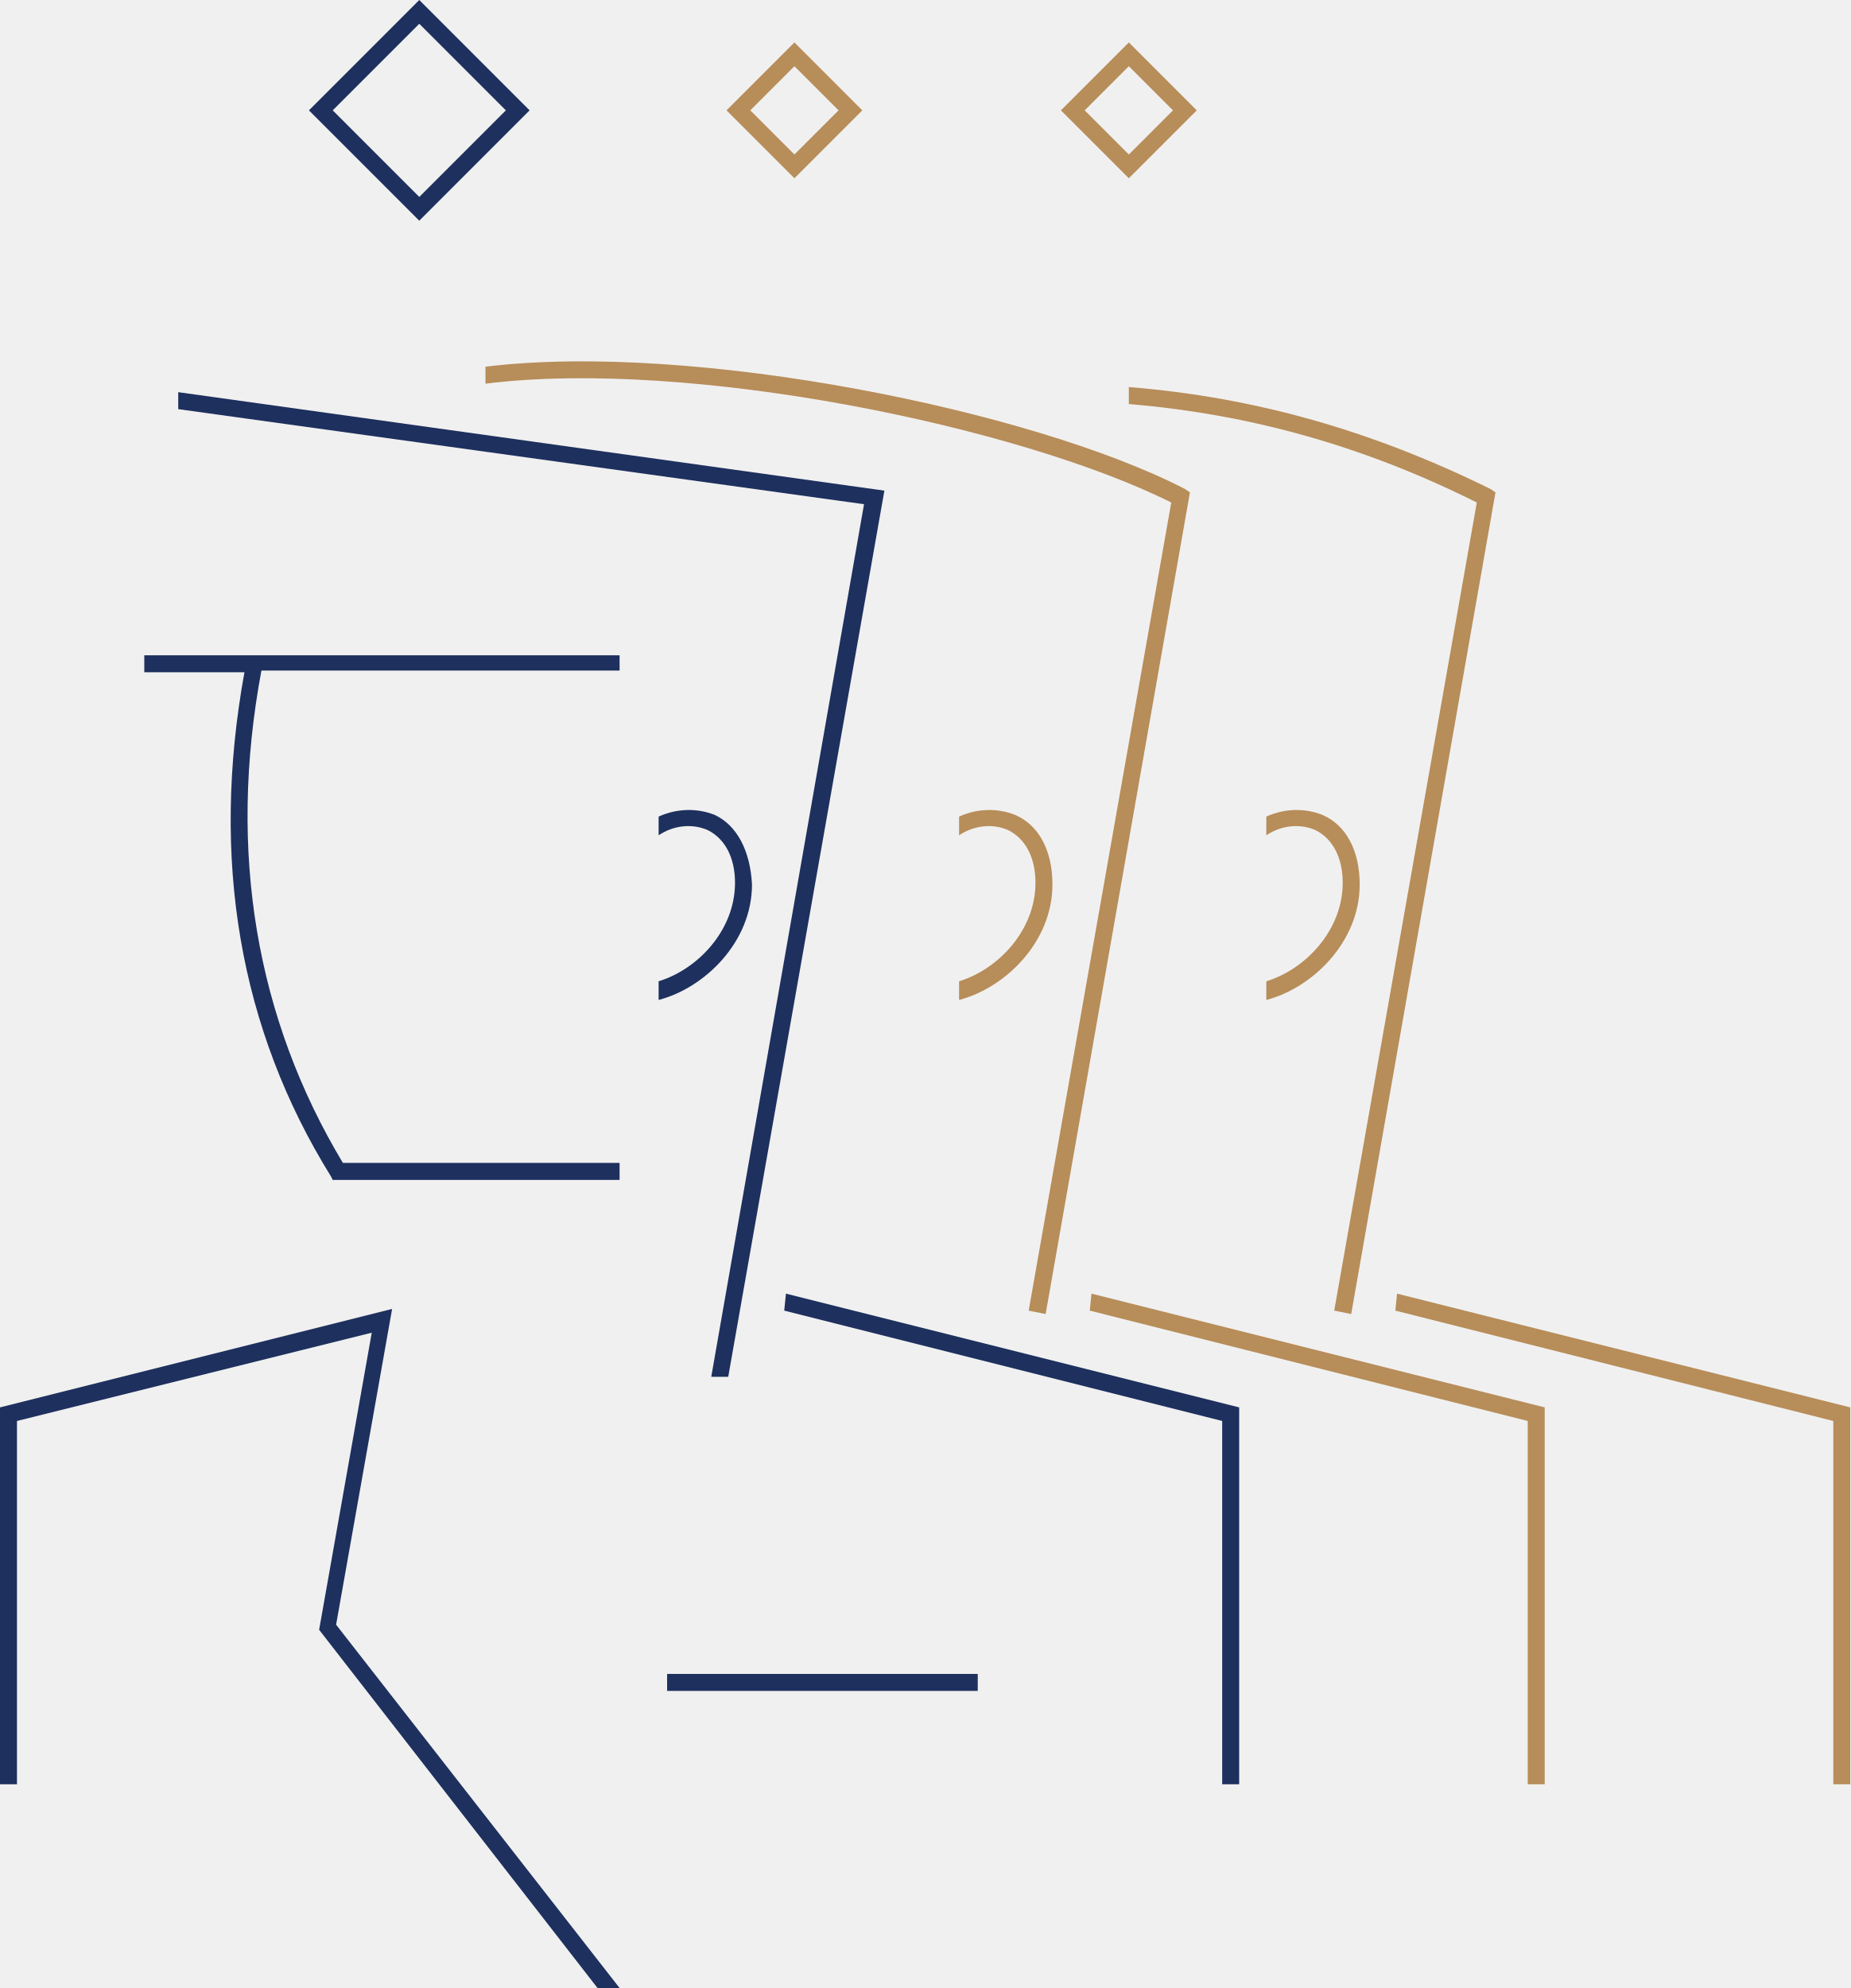
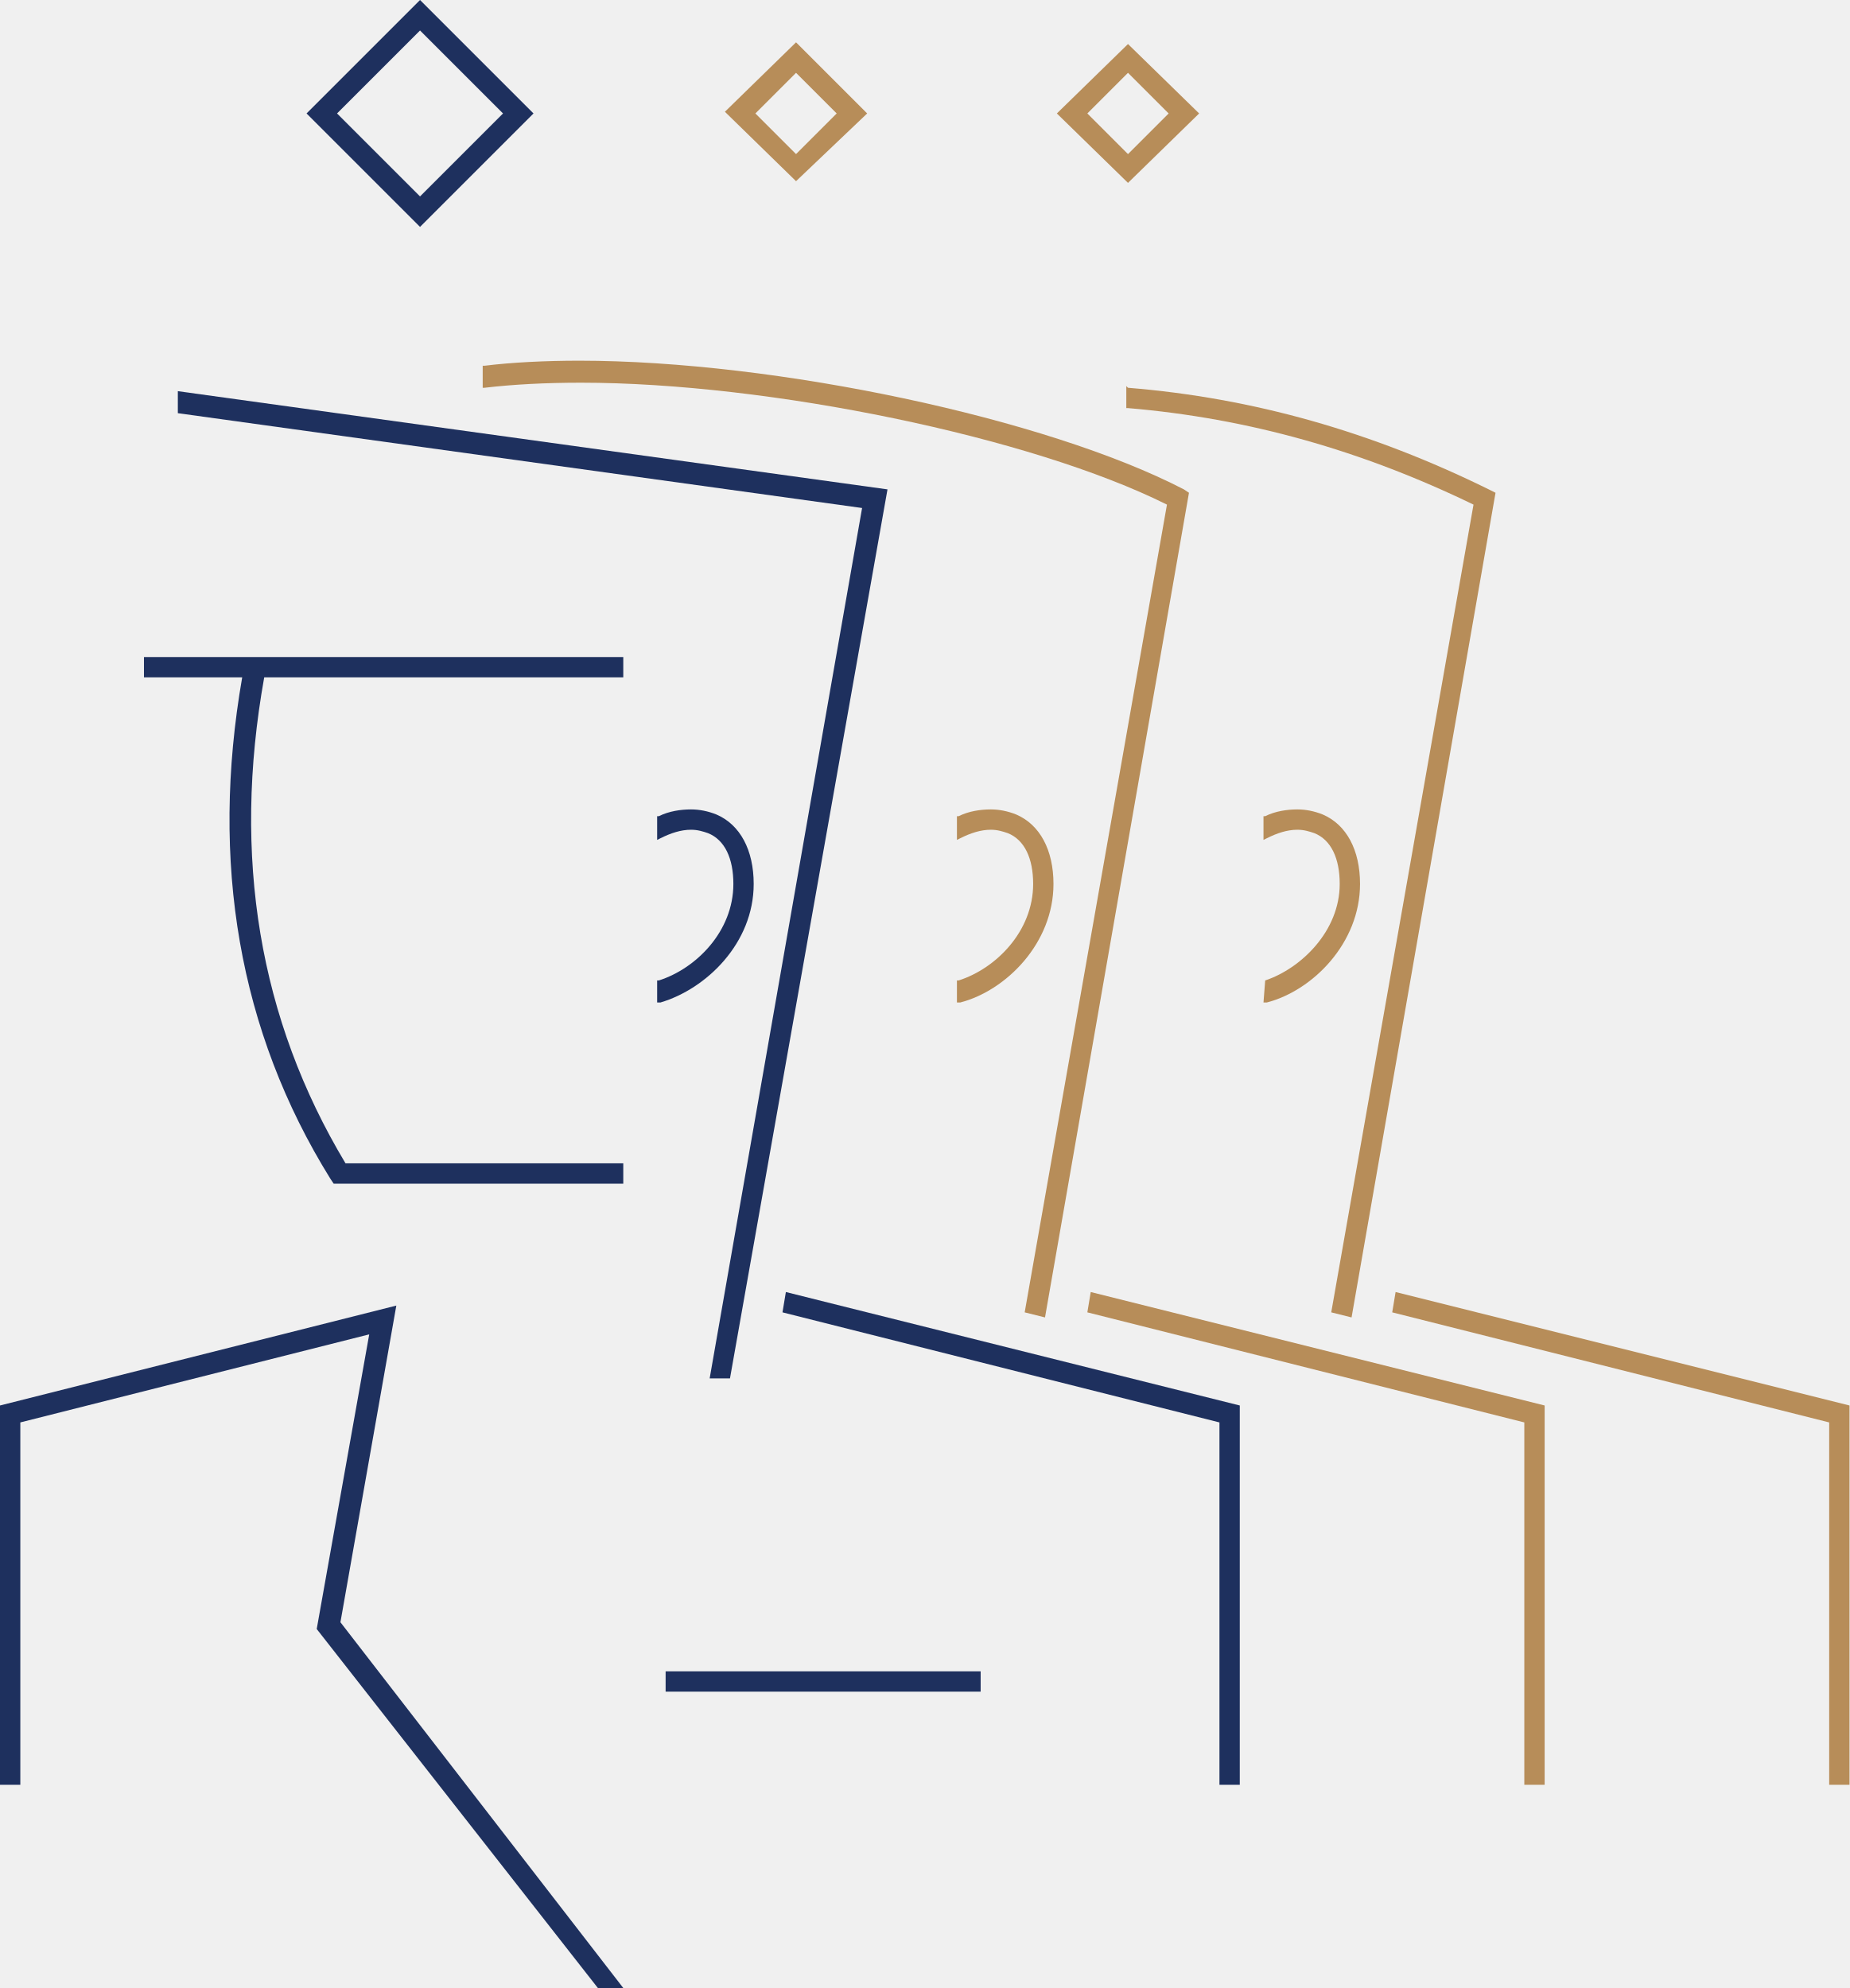
- <svg xmlns="http://www.w3.org/2000/svg" version="1.1" id="Layer_1" x="0px" y="0px" viewBox="0 0 109 117.1" style="enable-background:new 0 0 109 117.1;" xml:space="preserve">
-   <style type="text/css">
- 	.st0{fill:#B78D59;}
- 	.st1{fill:none;stroke:#FFFFFF;stroke-width:6;stroke-miterlimit:10;}
- 	.st2{fill:none;stroke:#B78D59;stroke-miterlimit:10;}
- 	.st3{fill:#1E305E;}
- 	.st4{fill:none;stroke:#1E305E;stroke-miterlimit:10;}
- </style>
-   <g>
-     <polygon class="st0" points="82.3,76.2 82.2,77.2 108,83.7 108,105.1 109,105.1 109,82.9  " />
-     <path class="st0" d="M77.9,48c-1-0.4-2.2-0.4-3.3,0.1v1.1c0.9-0.6,2-0.7,2.9-0.3c1,0.5,1.6,1.6,1.6,3.1c0,2.8-2.2,5.1-4.5,5.8v1.1   c2.7-0.7,5.5-3.4,5.5-6.8C80.1,50.1,79.3,48.6,77.9,48z" />
-     <path class="st0" d="M78.6,77.2l1,0.2L88.1,29l-0.3-0.2c-6.9-3.4-13.8-5.4-21.3-6v1c7.2,0.6,13.9,2.5,20.5,5.8L78.6,77.2z" />
-     <path class="st1" d="M35.2,62.2" />
-     <path class="st2" d="M35.2,62.2" />
-     <path class="st0" d="M59.8,48c-1-0.4-2.2-0.4-3.3,0.1v1.1c0.9-0.6,2-0.7,2.9-0.3c1,0.5,1.6,1.6,1.6,3.1c0,2.8-2.2,5.1-4.5,5.8v1.1   c2.7-0.7,5.5-3.4,5.5-6.8C62,50.1,61.2,48.6,59.8,48z" />
-     <path class="st3" d="M24.7,13l-6.5-6.5L24.7,0l6.5,6.5L24.7,13z M19.6,6.5l5.1,5.1l5.1-5.1l-5.1-5.1L19.6,6.5z" />
-     <path class="st0" d="M46.8,10.5l-4-4l4-4l4,4L46.8,10.5z M44.2,6.5l2.6,2.6l2.6-2.6l-2.6-2.6L44.2,6.5z" />
-     <path class="st0" d="M66.5,10.5l-4-4l4-4l4,4L66.5,10.5z M63.9,6.5l2.6,2.6l2.6-2.6l-2.6-2.6L63.9,6.5z" />
-     <polygon class="st0" points="64.3,76.2 64.2,77.2 90,83.7 90,105.1 91,105.1 91,82.9  " />
-     <path class="st0" d="M60.6,77.2l1,0.2L70.1,29l-0.3-0.2c-8.9-4.6-28.9-8.7-41.2-7.2v1c12-1.5,31.4,2.5,40.4,7L60.6,77.2z" />
-     <path class="st1" d="M17.2,62.2" />
-     <rect x="39.3" y="98.6" class="st3" width="18.3" height="1" />
-     <path class="st3" d="M36.5,39.6v-1h-28v1h5.9c-2,11-0.3,21,5.1,29.7l0.1,0.2h16.9v-1H20.2c-5.1-8.5-6.8-18.3-4.8-29H36.5z" />
-     <polygon class="st3" points="10.5,23.1 10.5,24.1 50.9,29.7 41.9,81.1 42.9,81.1 52.1,28.9  " />
-     <path class="st4" d="M17.2,62.2" />
-     <path class="st3" d="M42.1,48c-1-0.4-2.2-0.4-3.3,0.1v1.1c0.9-0.6,2-0.7,2.9-0.3c1,0.5,1.6,1.6,1.6,3.1c0,2.8-2.2,5.1-4.5,5.8v1.1   c2.7-0.7,5.5-3.4,5.5-6.8C44.2,50.1,43.4,48.6,42.1,48z" />
-     <polygon class="st3" points="0,82.9 0,105.1 1,105.1 1,83.7 21.9,78.5 18.8,96 35.2,117.1 36.5,117.1 19.8,95.7 23.1,77.1  " />
-     <polygon class="st3" points="46.3,76.2 46.2,77.2 72,83.7 72,105.1 73,105.1 73,82.9  " />
-   </g>
-   <g>
- </g>
-   <g>
- </g>
-   <g>
- </g>
-   <g>
- </g>
-   <g>
- </g>
-   <g>
- </g>
+ <svg xmlns="http://www.w3.org/2000/svg" id="Layer_1" viewBox="0 0 109.2 117.4">
+   <style>.st0{fill:#b78d59}.st1{fill:#1e305e}</style>
+   <path class="st0" d="M82.4 76.3l-.2 1.2L108 84v21.4h1.2V83z" />
+   <path class="st0" d="M74.7 57.9l-.1 1.3h.2c2.7-.7 5.5-3.5 5.5-7 0-2-.8-3.5-2.2-4.1-.5-.2-1-.3-1.5-.3-.6 0-1.3.1-1.9.4h-.1v1.4l.2-.1c.6-.3 1.2-.5 1.8-.5.4 0 .7.1 1 .2 1 .4 1.5 1.5 1.5 3 0 2.8-2.3 5-4.4 5.7z" />
+   <path class="st0" d="M66.5 22.8v1.3h.1c7.1.6 13.8 2.5 20.4 5.7l-8.4 47.7 1.2.3 8.5-48.7-.4-.2c-6.9-3.4-13.9-5.4-21.3-6l-.1-.1z" />
+   <path class="st0" d="M60 48.1c-.5-.2-1-.3-1.5-.3-.6 0-1.3.1-1.9.4h-.1v1.4l.2-.1c.6-.3 1.2-.5 1.8-.5.4 0 .7.1 1 .2 1 .4 1.5 1.5 1.5 3 0 2.8-2.2 5-4.4 5.7h-.1v1.3h.2c2.7-.7 5.5-3.5 5.5-7 0-2-.8-3.5-2.2-4.1z" />
+   <path class="st0" d="M51.2 6.7L47 2.5l-4.2 4.1 4.2 4.1 4.2-4zM47 4.3l2.4 2.4L47 9.1l-2.4-2.4L47 4.3z" />
+   <path class="st0" d="M70.8 6.7l-4.2-4.1-4.2 4.1 4.2 4.1 4.2-4.1zm-4.2-2.4L69 6.7l-2.4 2.4-2.4-2.4 2.4-2.4z" />
+   <path class="st0" d="M64.2 77.5L90 84v21.4h1.2V83l-26.8-6.7z" />
+   <path class="st0" d="M69.9 28.9c-8.1-4.2-24.1-7.6-35.7-7.6-2 0-4 .1-5.6.3h-.1v1.3h.1c1.7-.2 3.6-.3 5.7-.3 11.1 0 26.6 3.2 34.6 7.2l-8.4 47.7 1.2.3 8.5-48.7-.3-.2z" />
+   <path class="st1" d="M31.5 6.7L24.8 0l-6.7 6.7 6.7 6.7 6.7-6.7zm-6.7-4.9l4.9 4.9-4.9 4.9-4.9-4.9 4.9-4.9z" />
+   <path class="st1" d="M39.3 98.7h18.6v1.2H39.3z" />
+   <path class="st1" d="M19.5 69.6l.2.3h17.1v-1.2H20.4c-5.1-8.5-6.7-18.1-4.8-28.7h21.2v-1.2H8.5V40h5.8c-1.9 10.9-.2 20.9 5.2 29.6z" />
+   <path class="st1" d="M41.9 81.4h1.2l9.3-52.5-41.9-5.8v1.3L50.9 30z" />
+   <path class="st1" d="M44.5 52.2c0-2-.8-3.5-2.2-4.1-.5-.2-1-.3-1.5-.3-.6 0-1.3.1-1.9.4h-.1v1.4l.2-.1c.6-.3 1.2-.5 1.8-.5.4 0 .7.1 1 .2 1 .4 1.5 1.5 1.5 3 0 2.8-2.2 5-4.4 5.7h-.1v1.3h.2c2.7-.8 5.5-3.5 5.5-7z" />
+   <path class="st1" d="M23.4 77.1L0 83v22.4h1.2V84l20.6-5.2-3.1 17.4 16.6 21.2h1.5L20.1 95.8z" />
+   <path class="st1" d="M46.4 76.3l-.2 1.2L72 84v21.4h1.2V83z" />
</svg>
